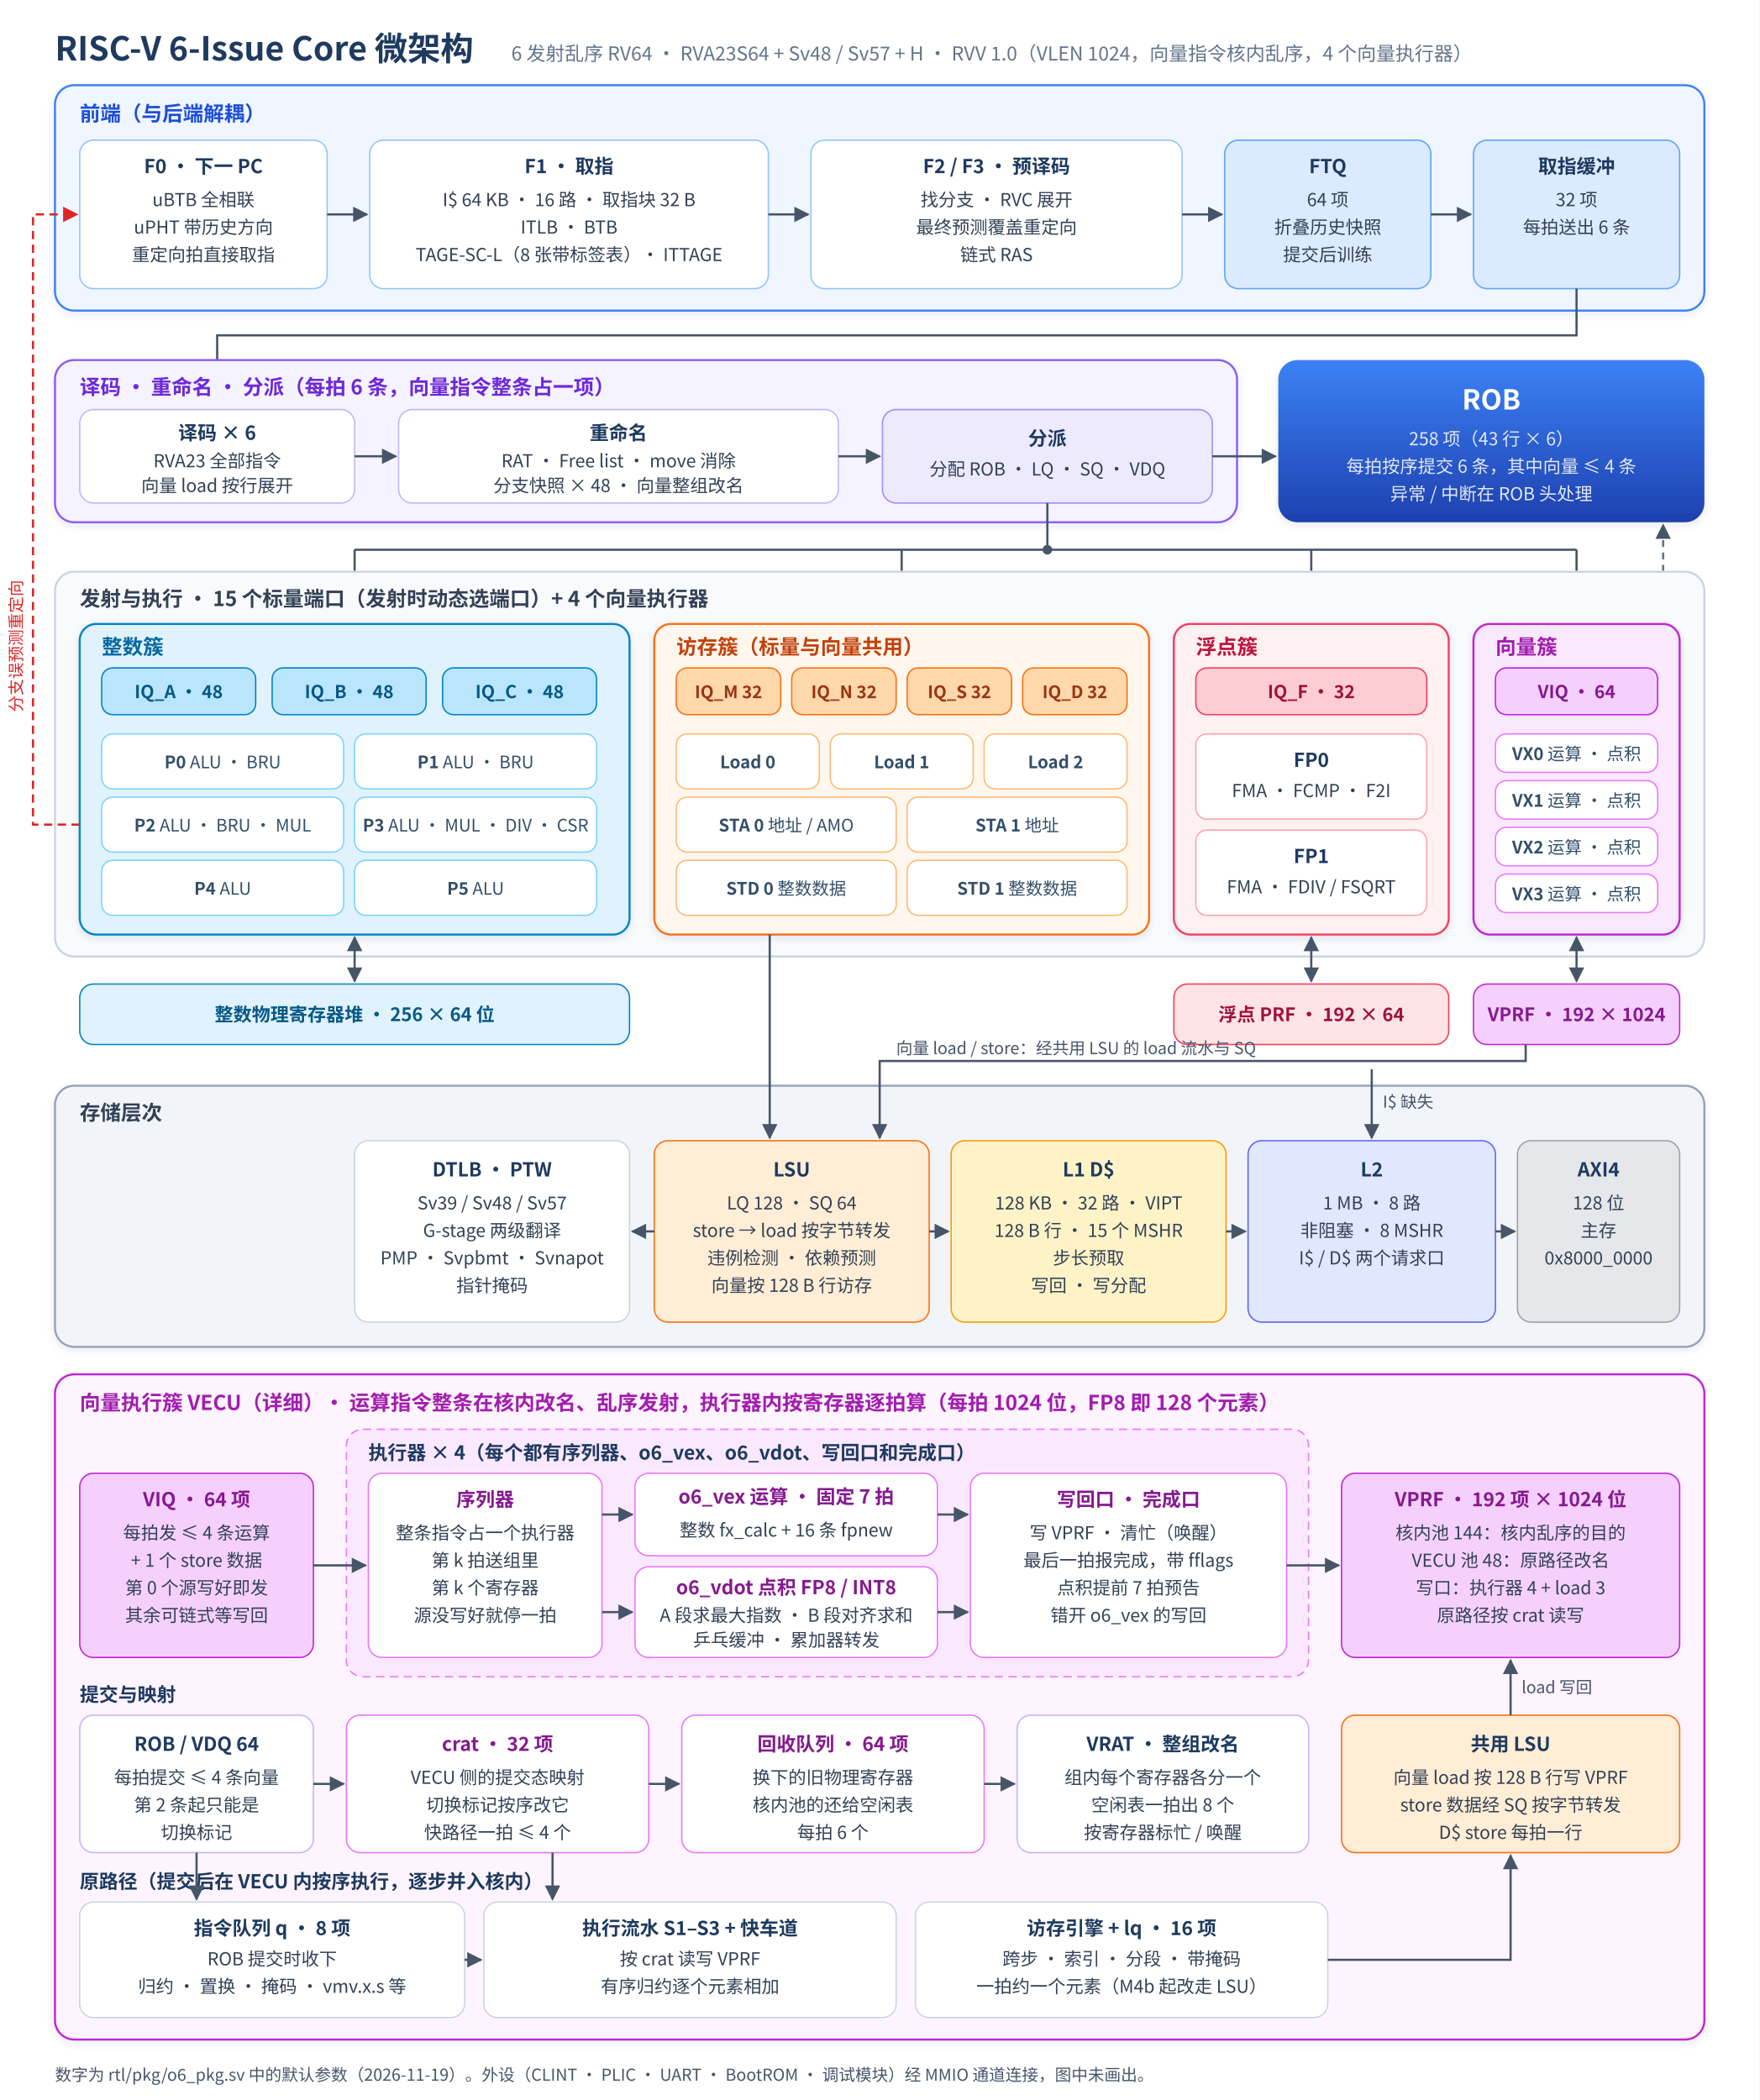
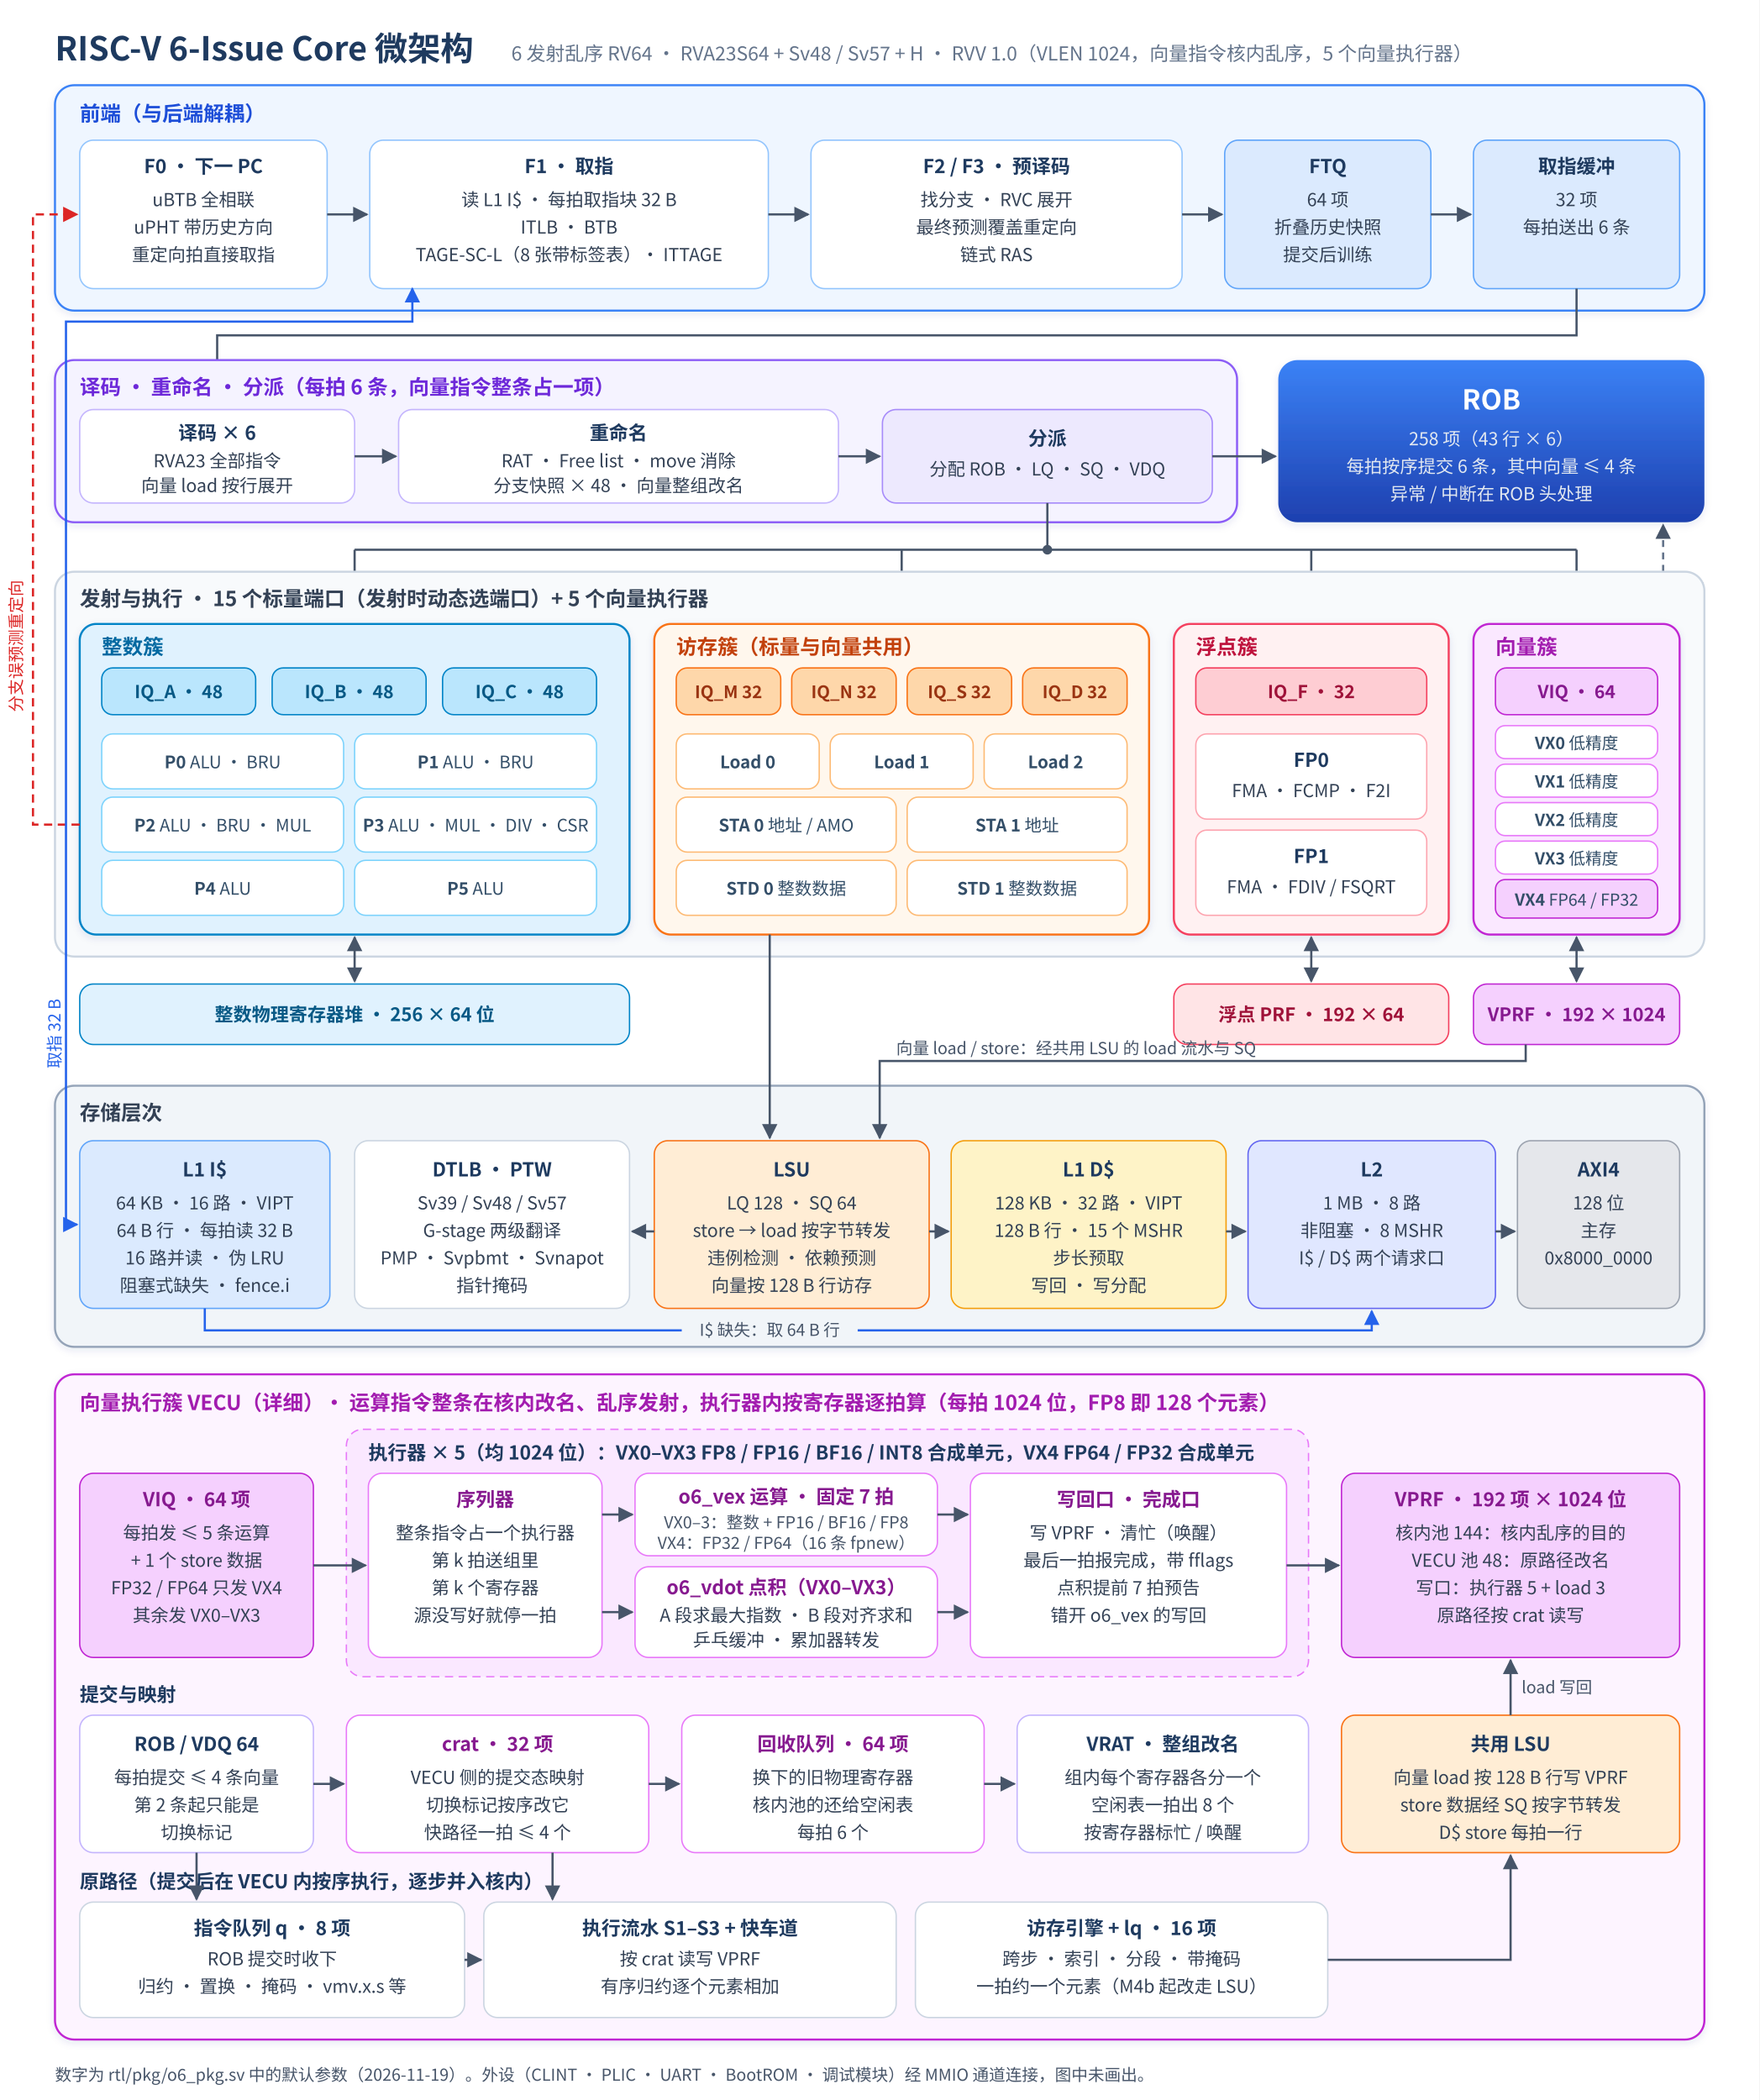
<svg xmlns="http://www.w3.org/2000/svg" viewBox="0 0 1280 1528" width="1280" height="1528" font-family="'Segoe UI','PingFang SC','Microsoft YaHei','Noto Sans CJK SC','Source Han Sans SC',sans-serif">
  <defs>
    <marker id="ar" viewBox="0 0 10 10" refX="9" refY="5" markerWidth="7" markerHeight="7" orient="auto-start-reverse">
      <path d="M0,0 L10,5 L0,10 z" fill="#475569" />
+     </marker>
+     <marker id="art" viewBox="0 0 10 10" refX="9" refY="5" markerWidth="7" markerHeight="7" orient="auto-start-reverse">
+       <path d="M0,0 L10,5 L0,10 z" fill="#2563EB" />
    </marker>
    <marker id="arr" viewBox="0 0 10 10" refX="9" refY="5" markerWidth="7" markerHeight="7" orient="auto-start-reverse">
      <path d="M0,0 L10,5 L0,10 z" fill="#DC2626" />
    </marker>
    <filter id="sh" x="-3%" y="-6%" width="106%" height="116%">
      <feDropShadow dx="0" dy="2" stdDeviation="3" flood-color="#1E3A8A" flood-opacity="0.10" />
    </filter>
    <linearGradient id="gRob" x1="0" y1="0" x2="0" y2="1">
      <stop offset="0" stop-color="#3B82F6" />
      <stop offset="1" stop-color="#1E40AF" />
    </linearGradient>
    <style>
      .t  { font-size: 13px; fill: #334155; }
      .tb { font-size: 14px; font-weight: 700; fill: #1E3A5F; }
      .tv { font-size: 14px; font-weight: 700; fill: #86198F; }
      .h  { font-size: 15px; font-weight: 700; }
      .s  { font-size: 12px; fill: #475569; }
      .c  { text-anchor: middle; }
      .ln { stroke: #475569; stroke-width: 1.6; fill: none; }
    </style>
  </defs>
  <rect x="0" y="0" width="1280" height="1528" fill="#FFFFFF" />
  <text x="40" y="44" font-size="24" font-weight="800" fill="#1E3A5F">RISC-V 6-Issue Core 微架构</text>
-   <text x="372" y="44" font-size="14" fill="#64748B">6 发射乱序 RV64 · RVA23S64 + Sv48 / Sv57 + H · RVV 1.0（VLEN 1024，向量指令核内乱序，4 个向量执行器）</text>
+   <text x="372" y="44" font-size="14" fill="#64748B">6 发射乱序 RV64 · RVA23S64 + Sv48 / Sv57 + H · RVV 1.0（VLEN 1024，向量指令核内乱序，5 个向量执行器）</text>
  <rect x="40" y="62" width="1200" height="164" rx="14" fill="#EFF6FF" stroke="#3B82F6" stroke-width="1.5" filter="url(#sh)" />
  <text x="58" y="88" class="h" fill="#1D4ED8">前端（与后端解耦）</text>
  <g>
    <rect x="58" y="102" width="180" height="108" rx="10" fill="#FFFFFF" stroke="#93C5FD" />
    <text x="148" y="126" class="tb c">F0 · 下一 PC</text>
    <text x="148" y="150" class="t c">uBTB 全相联</text>
    <text x="148" y="170" class="t c">uPHT 带历史方向</text>
    <text x="148" y="190" class="t c">重定向拍直接取指</text>
    <rect x="269" y="102" width="290" height="108" rx="10" fill="#FFFFFF" stroke="#93C5FD" />
    <text x="414" y="126" class="tb c">F1 · 取指</text>
-     <text x="414" y="150" class="t c">I$ 64 KB · 16 路 · 取指块 32 B</text>
+     <text x="414" y="150" class="t c">读 L1 I$ · 每拍取指块 32 B</text>
    <text x="414" y="170" class="t c">ITLB · BTB</text>
    <text x="414" y="190" class="t c">TAGE-SC-L（8 张带标签表）· ITTAGE</text>
    <rect x="590" y="102" width="270" height="108" rx="10" fill="#FFFFFF" stroke="#93C5FD" />
    <text x="725" y="126" class="tb c">F2 / F3 · 预译码</text>
    <text x="725" y="150" class="t c">找分支 · RVC 展开</text>
    <text x="725" y="170" class="t c">最终预测覆盖重定向</text>
    <text x="725" y="190" class="t c">链式 RAS</text>
    <rect x="891" y="102" width="150" height="108" rx="10" fill="#DBEAFE" stroke="#60A5FA" />
    <text x="966" y="126" class="tb c">FTQ</text>
    <text x="966" y="150" class="t c">64 项</text>
    <text x="966" y="170" class="t c">折叠历史快照</text>
    <text x="966" y="190" class="t c">提交后训练</text>
    <rect x="1072" y="102" width="150" height="108" rx="10" fill="#DBEAFE" stroke="#60A5FA" />
    <text x="1147" y="126" class="tb c">取指缓冲</text>
    <text x="1147" y="150" class="t c">32 项</text>
    <text x="1147" y="170" class="t c">每拍送出 6 条</text>
    <path class="ln" d="M238 156 H267" marker-end="url(#ar)" />
    <path class="ln" d="M559 156 H588" marker-end="url(#ar)" />
    <path class="ln" d="M860 156 H889" marker-end="url(#ar)" />
    <path class="ln" d="M1041 156 H1070" marker-end="url(#ar)" />
  </g>
  <path class="ln" d="M1147 210 V244 H158 V296" marker-end="url(#ar)" />
  <rect x="40" y="262" width="860" height="118" rx="14" fill="#F5F3FF" stroke="#8B5CF6" stroke-width="1.5" filter="url(#sh)" />
  <text x="58" y="287" class="h" fill="#6D28D9">译码 · 重命名 · 分派（每拍 6 条，向量指令整条占一项）</text>
  <rect x="58" y="298" width="200" height="68" rx="10" fill="#FFFFFF" stroke="#C4B5FD" />
  <text x="158" y="320" class="tb c">译码 × 6</text>
  <text x="158" y="340" class="t c">RVA23 全部指令</text>
  <text x="158" y="358" class="t c">向量 load 按行展开</text>
  <rect x="290" y="298" width="320" height="68" rx="10" fill="#FFFFFF" stroke="#C4B5FD" />
  <text x="450" y="320" class="tb c">重命名</text>
  <text x="450" y="340" class="t c">RAT · Free list · move 消除</text>
  <text x="450" y="358" class="t c">分支快照 × 48 · 向量整组改名</text>
  <rect x="642" y="298" width="240" height="68" rx="10" fill="#EDE9FE" stroke="#A78BFA" />
  <text x="762" y="324" class="tb c">分派</text>
  <text x="762" y="346" class="t c">分配 ROB · LQ · SQ · VDQ</text>
  <path class="ln" d="M258 332 H288" marker-end="url(#ar)" />
  <path class="ln" d="M610 332 H640" marker-end="url(#ar)" />
  <path class="ln" d="M882 332 H928" marker-end="url(#ar)" />
  <rect x="930" y="262" width="310" height="118" rx="14" fill="url(#gRob)" filter="url(#sh)" />
  <text x="1085" y="298" class="c" font-size="20" font-weight="800" fill="#FFFFFF">ROB</text>
  <text x="1085" y="324" class="c" font-size="13" fill="#E2E8F0">258 项（43 行 × 6）</text>
  <text x="1085" y="344" class="c" font-size="13" fill="#E2E8F0">每拍按序提交 6 条，其中向量 ≤ 4 条</text>
  <text x="1085" y="364" class="c" font-size="13" fill="#E2E8F0">异常 / 中断在 ROB 头处理</text>
  <path class="ln" d="M762 366 V400" />
  <path class="ln" d="M258 400 H1147" />
  <path class="ln" d="M258 400 V452" marker-end="url(#ar)" />
  <path class="ln" d="M656 400 V452" marker-end="url(#ar)" />
  <path class="ln" d="M954 400 V452" marker-end="url(#ar)" />
  <path class="ln" d="M1147 400 V452" marker-end="url(#ar)" />
  <circle cx="762" cy="400" r="3.5" fill="#475569" />
  <path d="M1210 452 V382" stroke="#64748B" stroke-width="1.6" stroke-dasharray="5 4" fill="none" marker-end="url(#ar)" />
  <text x="1216" y="432" class="s">完成</text>
  <rect x="40" y="416" width="1200" height="280" rx="14" fill="#F8FAFC" stroke="#CBD5E1" stroke-width="1.5" />
-   <text x="58" y="441" class="h" fill="#334155">发射与执行 · 15 个标量端口（发射时动态选端口）+ 4 个向量执行器</text>
+   <text x="58" y="441" class="h" fill="#334155">发射与执行 · 15 个标量端口（发射时动态选端口）+ 5 个向量执行器</text>
  <rect x="58" y="454" width="400" height="226" rx="12" fill="#E0F2FE" stroke="#0284C7" stroke-width="1.5" filter="url(#sh)" />
  <text x="74" y="476" class="h" fill="#0369A1">整数簇</text>
  <g font-size="13" font-weight="700" fill="#075985" text-anchor="middle">
    <rect x="74" y="486" width="112" height="34" rx="8" fill="#BAE6FD" stroke="#0284C7" />
    <text x="130" y="508">IQ_A · 48</text>
    <rect x="198" y="486" width="112" height="34" rx="8" fill="#BAE6FD" stroke="#0284C7" />
    <text x="254" y="508">IQ_B · 48</text>
    <rect x="322" y="486" width="112" height="34" rx="8" fill="#BAE6FD" stroke="#0284C7" />
    <text x="378" y="508">IQ_C · 48</text>
  </g>
  <g font-size="12.5" fill="#334E68" text-anchor="middle">
    <rect x="74" y="534" width="176" height="40" rx="8" fill="#FFFFFF" stroke="#7DD3FC" />
    <text x="162" y="559">
      <tspan font-weight="700">P0</tspan>  ALU · BRU</text>
    <rect x="258" y="534" width="176" height="40" rx="8" fill="#FFFFFF" stroke="#7DD3FC" />
    <text x="346" y="559">
      <tspan font-weight="700">P1</tspan>  ALU · BRU</text>
    <rect x="74" y="580" width="176" height="40" rx="8" fill="#FFFFFF" stroke="#7DD3FC" />
    <text x="162" y="605">
      <tspan font-weight="700">P2</tspan>  ALU · BRU · MUL</text>
    <rect x="258" y="580" width="176" height="40" rx="8" fill="#FFFFFF" stroke="#7DD3FC" />
    <text x="346" y="605">
      <tspan font-weight="700">P3</tspan>  ALU · MUL · DIV · CSR</text>
    <rect x="74" y="626" width="176" height="40" rx="8" fill="#FFFFFF" stroke="#7DD3FC" />
    <text x="162" y="651">
      <tspan font-weight="700">P4</tspan>  ALU</text>
    <rect x="258" y="626" width="176" height="40" rx="8" fill="#FFFFFF" stroke="#7DD3FC" />
    <text x="346" y="651">
      <tspan font-weight="700">P5</tspan>  ALU</text>
  </g>
  <rect x="476" y="454" width="360" height="226" rx="12" fill="#FFF7ED" stroke="#F97316" stroke-width="1.5" filter="url(#sh)" />
  <text x="492" y="476" class="h" fill="#C2410C">访存簇（标量与向量共用）</text>
  <g font-size="12.5" font-weight="700" fill="#9A3412" text-anchor="middle">
    <rect x="492" y="486" width="76" height="34" rx="8" fill="#FED7AA" stroke="#F97316" />
    <text x="530" y="508">IQ_M 32</text>
    <rect x="576" y="486" width="76" height="34" rx="8" fill="#FED7AA" stroke="#F97316" />
    <text x="614" y="508">IQ_N 32</text>
    <rect x="660" y="486" width="76" height="34" rx="8" fill="#FED7AA" stroke="#F97316" />
    <text x="698" y="508">IQ_S 32</text>
    <rect x="744" y="486" width="76" height="34" rx="8" fill="#FED7AA" stroke="#F97316" />
    <text x="782" y="508">IQ_D 32</text>
  </g>
  <g font-size="12.5" fill="#334E68" text-anchor="middle">
    <rect x="492" y="534" width="104" height="40" rx="8" fill="#FFFFFF" stroke="#FDBA74" />
    <text x="544" y="559">
      <tspan font-weight="700">Load 0</tspan>
    </text>
    <rect x="604" y="534" width="104" height="40" rx="8" fill="#FFFFFF" stroke="#FDBA74" />
    <text x="656" y="559">
      <tspan font-weight="700">Load 1</tspan>
    </text>
    <rect x="716" y="534" width="104" height="40" rx="8" fill="#FFFFFF" stroke="#FDBA74" />
    <text x="768" y="559">
      <tspan font-weight="700">Load 2</tspan>
    </text>
    <rect x="492" y="580" width="160" height="40" rx="8" fill="#FFFFFF" stroke="#FDBA74" />
    <text x="572" y="605">
      <tspan font-weight="700">STA 0</tspan>  地址 / AMO</text>
    <rect x="660" y="580" width="160" height="40" rx="8" fill="#FFFFFF" stroke="#FDBA74" />
    <text x="740" y="605">
      <tspan font-weight="700">STA 1</tspan>  地址</text>
    <rect x="492" y="626" width="160" height="40" rx="8" fill="#FFFFFF" stroke="#FDBA74" />
    <text x="572" y="651">
      <tspan font-weight="700">STD 0</tspan>  整数数据</text>
    <rect x="660" y="626" width="160" height="40" rx="8" fill="#FFFFFF" stroke="#FDBA74" />
    <text x="740" y="651">
      <tspan font-weight="700">STD 1</tspan>  整数数据</text>
  </g>
  <rect x="854" y="454" width="200" height="226" rx="12" fill="#FFF1F2" stroke="#F43F5E" stroke-width="1.5" filter="url(#sh)" />
  <text x="870" y="476" class="h" fill="#BE123C">浮点簇</text>
  <rect x="870" y="486" width="168" height="34" rx="8" fill="#FECDD3" stroke="#F43F5E" />
  <text x="954" y="508" class="c" font-size="13" font-weight="700" fill="#9F1239">IQ_F · 32</text>
  <rect x="870" y="534" width="168" height="62" rx="8" fill="#FFFFFF" stroke="#FDA4AF" />
  <text x="954" y="558" class="tb c">FP0</text>
  <text x="954" y="580" class="t c">FMA · FCMP · F2I</text>
  <rect x="870" y="604" width="168" height="62" rx="8" fill="#FFFFFF" stroke="#FDA4AF" />
  <text x="954" y="628" class="tb c">FP1</text>
  <text x="954" y="650" class="t c">FMA · FDIV / FSQRT</text>
  <rect x="1072" y="454" width="150" height="226" rx="12" fill="#FAE8FF" stroke="#C026D3" stroke-width="1.5" filter="url(#sh)" />
  <text x="1088" y="476" class="h" fill="#A21CAF">向量簇</text>
  <rect x="1088" y="486" width="118" height="34" rx="8" fill="#F5D0FE" stroke="#C026D3" />
  <text x="1147" y="508" class="c" font-size="13" font-weight="700" fill="#86198F">VIQ · 64</text>
-   <g font-size="12.5" fill="#334E68" text-anchor="middle">
-     <rect x="1088" y="534" width="118" height="28" rx="8" fill="#FFFFFF" stroke="#E879F9" />
-     <text x="1147" y="553">
-       <tspan font-weight="700">VX0</tspan>  运算 · 点积</text>
-     <rect x="1088" y="568" width="118" height="28" rx="8" fill="#FFFFFF" stroke="#E879F9" />
-     <text x="1147" y="587">
-       <tspan font-weight="700">VX1</tspan>  运算 · 点积</text>
-     <rect x="1088" y="602" width="118" height="28" rx="8" fill="#FFFFFF" stroke="#E879F9" />
-     <text x="1147" y="621">
-       <tspan font-weight="700">VX2</tspan>  运算 · 点积</text>
-     <rect x="1088" y="636" width="118" height="28" rx="8" fill="#FFFFFF" stroke="#E879F9" />
-     <text x="1147" y="655">
-       <tspan font-weight="700">VX3</tspan>  运算 · 点积</text>
+   <g font-size="12" fill="#334E68" text-anchor="middle">
+     <rect x="1088" y="528" width="118" height="24" rx="7" fill="#FFFFFF" stroke="#E879F9" />
+     <text x="1147" y="545">
+       <tspan font-weight="700">VX0</tspan>  低精度</text>
+     <rect x="1088" y="556" width="118" height="24" rx="7" fill="#FFFFFF" stroke="#E879F9" />
+     <text x="1147" y="573">
+       <tspan font-weight="700">VX1</tspan>  低精度</text>
+     <rect x="1088" y="584" width="118" height="24" rx="7" fill="#FFFFFF" stroke="#E879F9" />
+     <text x="1147" y="601">
+       <tspan font-weight="700">VX2</tspan>  低精度</text>
+     <rect x="1088" y="612" width="118" height="24" rx="7" fill="#FFFFFF" stroke="#E879F9" />
+     <text x="1147" y="629">
+       <tspan font-weight="700">VX3</tspan>  低精度</text>
+     <rect x="1088" y="640" width="118" height="28" rx="7" fill="#F5D0FE" stroke="#C026D3" />
+     <text x="1147" y="659">
+       <tspan font-weight="700">VX4</tspan>  FP64 / FP32</text>
  </g>
  <path d="M58 600 H24 V156 H56" stroke="#DC2626" stroke-width="1.6" stroke-dasharray="6 4" fill="none" marker-end="url(#arr)" />
  <text x="16" y="470" font-size="12" fill="#DC2626" transform="rotate(-90 16 470)" text-anchor="middle">分支误预测重定向</text>
  <rect x="58" y="716" width="400" height="44" rx="10" fill="#E0F2FE" stroke="#0284C7" />
  <text x="258" y="743" class="c" font-size="13.5" font-weight="700" fill="#075985">整数物理寄存器堆 · 256 × 64 位</text>
  <rect x="854" y="716" width="200" height="44" rx="10" fill="#FFE4E6" stroke="#F43F5E" />
  <text x="954" y="743" class="c" font-size="13.5" font-weight="700" fill="#9F1239">浮点 PRF · 192 × 64</text>
  <rect x="1072" y="716" width="150" height="44" rx="10" fill="#F5D0FE" stroke="#C026D3" />
  <text x="1147" y="743" class="c" font-size="13.5" font-weight="700" fill="#86198F">VPRF · 192 × 1024</text>
  <path class="ln" d="M258 682 V714" marker-start="url(#ar)" marker-end="url(#ar)" />
  <path class="ln" d="M954 682 V714" marker-start="url(#ar)" marker-end="url(#ar)" />
  <path class="ln" d="M1147 682 V714" marker-start="url(#ar)" marker-end="url(#ar)" />
  <rect x="40" y="790" width="1200" height="190" rx="14" fill="#F1F5F9" stroke="#94A3B8" stroke-width="1.5" filter="url(#sh)" />
  <text x="58" y="815" class="h" fill="#334155">存储层次</text>
-   <rect x="258" y="830" width="200" height="132" rx="10" fill="#FFFFFF" stroke="#CBD5E1" />
+   <rect x="58" y="830" width="182" height="122" rx="10" fill="#DBEAFE" stroke="#60A5FA" />
+   <text x="149" y="856" class="tb c">L1 I$</text>
+   <text x="149" y="880" class="t c">64 KB · 16 路 · VIPT</text>
+   <text x="149" y="900" class="t c">64 B 行 · 每拍读 32 B</text>
+   <text x="149" y="920" class="t c">16 路并读 · 伪 LRU</text>
+   <text x="149" y="940" class="t c">阻塞式缺失 · fence.i</text>
+   <rect x="258" y="830" width="200" height="122" rx="10" fill="#FFFFFF" stroke="#CBD5E1" />
  <text x="358" y="856" class="tb c">DTLB · PTW</text>
  <text x="358" y="880" class="t c">Sv39 / Sv48 / Sv57</text>
  <text x="358" y="900" class="t c">G-stage 两级翻译</text>
  <text x="358" y="920" class="t c">PMP · Svpbmt · Svnapot</text>
  <text x="358" y="940" class="t c">指针掩码</text>
-   <rect x="476" y="830" width="200" height="132" rx="10" fill="#FFEDD5" stroke="#F97316" />
+   <rect x="476" y="830" width="200" height="122" rx="10" fill="#FFEDD5" stroke="#F97316" />
  <text x="576" y="856" class="tb c">LSU</text>
  <text x="576" y="880" class="t c">LQ 128 · SQ 64</text>
  <text x="576" y="900" class="t c">store → load 按字节转发</text>
  <text x="576" y="920" class="t c">违例检测 · 依赖预测</text>
  <text x="576" y="940" class="t c">向量按 128 B 行访存</text>
-   <rect x="692" y="830" width="200" height="132" rx="10" fill="#FEF3C7" stroke="#F59E0B" />
+   <rect x="692" y="830" width="200" height="122" rx="10" fill="#FEF3C7" stroke="#F59E0B" />
  <text x="792" y="856" class="tb c">L1 D$</text>
  <text x="792" y="880" class="t c">128 KB · 32 路 · VIPT</text>
  <text x="792" y="900" class="t c">128 B 行 · 15 个 MSHR</text>
  <text x="792" y="920" class="t c">步长预取</text>
  <text x="792" y="940" class="t c">写回 · 写分配</text>
-   <rect x="908" y="830" width="180" height="132" rx="10" fill="#E0E7FF" stroke="#6366F1" />
+   <rect x="908" y="830" width="180" height="122" rx="10" fill="#E0E7FF" stroke="#6366F1" />
  <text x="998" y="856" class="tb c">L2</text>
  <text x="998" y="880" class="t c">1 MB · 8 路</text>
  <text x="998" y="900" class="t c">非阻塞 · 8 MSHR</text>
  <text x="998" y="920" class="t c">I$ / D$ 两个请求口</text>
-   <rect x="1104" y="830" width="118" height="132" rx="10" fill="#E5E7EB" stroke="#9CA3AF" />
+   <rect x="1104" y="830" width="118" height="122" rx="10" fill="#E5E7EB" stroke="#9CA3AF" />
  <text x="1163" y="856" class="tb c">AXI4</text>
  <text x="1163" y="880" class="t c">128 位</text>
  <text x="1163" y="900" class="t c">主存</text>
  <text x="1163" y="920" class="t c">0x8000_0000</text>
  <path class="ln" d="M476 896 H460" marker-end="url(#ar)" />
  <path class="ln" d="M676 896 H690" marker-end="url(#ar)" />
  <path class="ln" d="M892 896 H906" marker-end="url(#ar)" />
  <path class="ln" d="M1088 896 H1102" marker-end="url(#ar)" />
  <path class="ln" d="M560 680 V828" marker-end="url(#ar)" />
  <path class="ln" d="M1110 760 V772 H640 V828" marker-end="url(#ar)" />
  <text x="652" y="767" class="s">向量 load / store：经共用 LSU 的 load 流水与 SQ</text>
-   <path class="ln" d="M998 778 V828" marker-end="url(#ar)" />
-   <text x="1006" y="806" class="s">I$ 缺失</text>
+   <path d="M300 210 V234 H48 V891 H56" stroke="#2563EB" stroke-width="1.6" fill="none" marker-start="url(#art)" marker-end="url(#art)" />
+   <text x="44" y="752" font-size="12" fill="#2563EB" transform="rotate(-90 44 752)" text-anchor="middle">取指 32 B</text>
+   <path d="M149 952 V968 H998 V954" stroke="#2563EB" stroke-width="1.6" fill="none" marker-end="url(#art)" />
+   <rect x="496" y="961" width="128" height="14" fill="#F1F5F9" />
+   <text x="560" y="972" class="s c" fill="#2563EB">I$ 缺失：取 64 B 行</text>
  <rect x="40" y="1000" width="1200" height="484" rx="14" fill="#FDF4FF" stroke="#C026D3" stroke-width="1.5" filter="url(#sh)" />
  <text x="58" y="1026" class="h" fill="#A21CAF">向量执行簇 VECU（详细）· 运算指令整条在核内改名、乱序发射，执行器内按寄存器逐拍算（每拍 1024 位，FP8 即 128 个元素）</text>
  <rect x="58" y="1072" width="170" height="134" rx="10" fill="#F5D0FE" stroke="#C026D3" />
  <text x="143" y="1096" class="tv c">VIQ · 64 项</text>
-   <text x="143" y="1120" class="t c">每拍发 ≤ 4 条运算</text>
+   <text x="143" y="1120" class="t c">每拍发 ≤ 5 条运算</text>
  <text x="143" y="1140" class="t c">+ 1 个 store 数据</text>
-   <text x="143" y="1160" class="t c">第 0 个源写好即发</text>
-   <text x="143" y="1180" class="t c">其余可链式等写回</text>
+   <text x="143" y="1160" class="t c">FP32 / FP64 只发 VX4</text>
+   <text x="143" y="1180" class="t c">其余发 VX0–VX3</text>
  <rect x="252" y="1040" width="700" height="180" rx="12" fill="#FAE8FF" stroke="#E879F9" stroke-dasharray="6 4" />
-   <text x="268" y="1062" class="tb" fill="#86198F">执行器 × 4（每个都有序列器、o6_vex、o6_vdot、写回口和完成口）</text>
+   <text x="268" y="1062" class="tb" fill="#86198F">执行器 × 5（均 1024 位）：VX0–VX3 FP8 / FP16 / BF16 / INT8 合成单元，VX4 FP64 / FP32 合成单元</text>
  <rect x="268" y="1072" width="170" height="134" rx="10" fill="#FFFFFF" stroke="#E879F9" />
  <text x="353" y="1096" class="tv c">序列器</text>
  <text x="353" y="1120" class="t c">整条指令占一个执行器</text>
  <text x="353" y="1140" class="t c">第 k 拍送组里</text>
  <text x="353" y="1160" class="t c">第 k 个寄存器</text>
  <text x="353" y="1180" class="t c">源没写好就停一拍</text>
  <rect x="462" y="1072" width="220" height="60" rx="10" fill="#FFFFFF" stroke="#E879F9" />
  <text x="572" y="1094" class="tv c">o6_vex 运算 · 固定 7 拍</text>
-   <text x="572" y="1118" class="t c">整数 fx_calc + 16 条 fpnew</text>
+   <text x="572" y="1112" class="s c">VX0–3：整数 + FP16 / BF16 / FP8</text>
+   <text x="572" y="1127" class="s c">VX4：FP32 / FP64（16 条 fpnew）</text>
  <rect x="462" y="1140" width="220" height="66" rx="10" fill="#FFFFFF" stroke="#E879F9" />
-   <text x="572" y="1160" class="tv c">o6_vdot 点积 FP8 / INT8</text>
+   <text x="572" y="1160" class="tv c">o6_vdot 点积（VX0–VX3）</text>
  <text x="572" y="1180" class="t c">A 段求最大指数 · B 段对齐求和</text>
  <text x="572" y="1198" class="t c">乒乓缓冲 · 累加器转发</text>
  <rect x="706" y="1072" width="230" height="134" rx="10" fill="#FFFFFF" stroke="#E879F9" />
  <text x="821" y="1096" class="tv c">写回口 · 完成口</text>
  <text x="821" y="1120" class="t c">写 VPRF · 清忙（唤醒）</text>
  <text x="821" y="1140" class="t c">最后一拍报完成，带 fflags</text>
  <text x="821" y="1160" class="t c">点积提前 7 拍预告</text>
  <text x="821" y="1180" class="t c">错开 o6_vex 的写回</text>
  <rect x="976" y="1072" width="246" height="134" rx="10" fill="#F5D0FE" stroke="#C026D3" />
  <text x="1099" y="1096" class="tv c">VPRF · 192 项 × 1024 位</text>
  <text x="1099" y="1120" class="t c">核内池 144：核内乱序的目的</text>
  <text x="1099" y="1140" class="t c">VECU 池 48：原路径改名</text>
-   <text x="1099" y="1160" class="t c">写口：执行器 4 + load 3</text>
+   <text x="1099" y="1160" class="t c">写口：执行器 5 + load 3</text>
  <text x="1099" y="1180" class="t c">原路径按 crat 读写</text>
  <path class="ln" d="M228 1139 H266" marker-end="url(#ar)" />
  <path class="ln" d="M438 1102 H460" marker-end="url(#ar)" />
  <path class="ln" d="M438 1173 H460" marker-end="url(#ar)" />
  <path class="ln" d="M682 1102 H704" marker-end="url(#ar)" />
  <path class="ln" d="M682 1173 H704" marker-end="url(#ar)" />
  <path class="ln" d="M936 1139 H974" marker-end="url(#ar)" />
  <text x="58" y="1238" class="tb" fill="#86198F">提交与映射</text>
  <rect x="58" y="1248" width="170" height="100" rx="10" fill="#FFFFFF" stroke="#C4B5FD" />
  <text x="143" y="1274" class="tb c">ROB / VDQ 64</text>
  <text x="143" y="1298" class="t c">每拍提交 ≤ 4 条向量</text>
  <text x="143" y="1318" class="t c">第 2 条起只能是</text>
  <text x="143" y="1338" class="t c">切换标记</text>
  <rect x="252" y="1248" width="220" height="100" rx="10" fill="#FFFFFF" stroke="#E879F9" />
  <text x="362" y="1274" class="tv c">crat · 32 项</text>
  <text x="362" y="1298" class="t c">VECU 侧的提交态映射</text>
  <text x="362" y="1318" class="t c">切换标记按序改它</text>
  <text x="362" y="1338" class="t c">快路径一拍 ≤ 4 个</text>
  <rect x="496" y="1248" width="220" height="100" rx="10" fill="#FFFFFF" stroke="#E879F9" />
  <text x="606" y="1274" class="tv c">回收队列 · 64 项</text>
  <text x="606" y="1298" class="t c">换下的旧物理寄存器</text>
  <text x="606" y="1318" class="t c">核内池的还给空闲表</text>
  <text x="606" y="1338" class="t c">每拍 6 个</text>
  <rect x="740" y="1248" width="212" height="100" rx="10" fill="#FFFFFF" stroke="#C4B5FD" />
  <text x="846" y="1274" class="tb c">VRAT · 整组改名</text>
  <text x="846" y="1298" class="t c">组内每个寄存器各分一个</text>
  <text x="846" y="1318" class="t c">空闲表一拍出 8 个</text>
  <text x="846" y="1338" class="t c">按寄存器标忙 / 唤醒</text>
  <rect x="976" y="1248" width="246" height="100" rx="10" fill="#FFEDD5" stroke="#F97316" />
  <text x="1099" y="1274" class="tb c">共用 LSU</text>
  <text x="1099" y="1298" class="t c">向量 load 按 128 B 行写 VPRF</text>
  <text x="1099" y="1318" class="t c">store 数据经 SQ 按字节转发</text>
  <text x="1099" y="1338" class="t c">D$ store 每拍一行</text>
  <path class="ln" d="M228 1298 H250" marker-end="url(#ar)" />
  <path class="ln" d="M472 1298 H494" marker-end="url(#ar)" />
  <path class="ln" d="M716 1298 H738" marker-end="url(#ar)" />
  <path class="ln" d="M1099 1248 V1208" marker-end="url(#ar)" />
  <text x="1107" y="1232" class="s">load 写回</text>
  <text x="58" y="1374" class="tb" fill="#86198F">原路径（提交后在 VECU 内按序执行，逐步并入核内）</text>
  <rect x="58" y="1384" width="280" height="84" rx="10" fill="#FFFFFF" stroke="#CBD5E1" />
  <text x="198" y="1408" class="tb c">指令队列 q · 8 项</text>
  <text x="198" y="1430" class="t c">ROB 提交时收下</text>
  <text x="198" y="1450" class="t c">归约 · 置换 · 掩码 · vmv.x.s 等</text>
  <rect x="352" y="1384" width="300" height="84" rx="10" fill="#FFFFFF" stroke="#CBD5E1" />
  <text x="502" y="1408" class="tb c">执行流水 S1–S3 + 快车道</text>
  <text x="502" y="1430" class="t c">按 crat 读写 VPRF</text>
  <text x="502" y="1450" class="t c">有序归约逐个元素相加</text>
  <rect x="666" y="1384" width="300" height="84" rx="10" fill="#FFFFFF" stroke="#CBD5E1" />
  <text x="816" y="1408" class="tb c">访存引擎 + lq · 16 项</text>
  <text x="816" y="1430" class="t c">跨步 · 索引 · 分段 · 带掩码</text>
  <text x="816" y="1450" class="t c">一拍约一个元素（M4b 起改走 LSU）</text>
  <path class="ln" d="M143 1348 V1382" marker-end="url(#ar)" />
  <path class="ln" d="M338 1426 H350" marker-end="url(#ar)" />
  <path class="ln" d="M402 1348 V1382" marker-end="url(#ar)" />
  <path class="ln" d="M966 1426 H1099 V1350" marker-end="url(#ar)" />
  <text x="40" y="1514" class="s">数字为 rtl/pkg/o6_pkg.sv 中的默认参数（2026-11-19）。外设（CLINT · PLIC · UART · BootROM · 调试模块）经 MMIO 通道连接，图中未画出。</text>
</svg>
